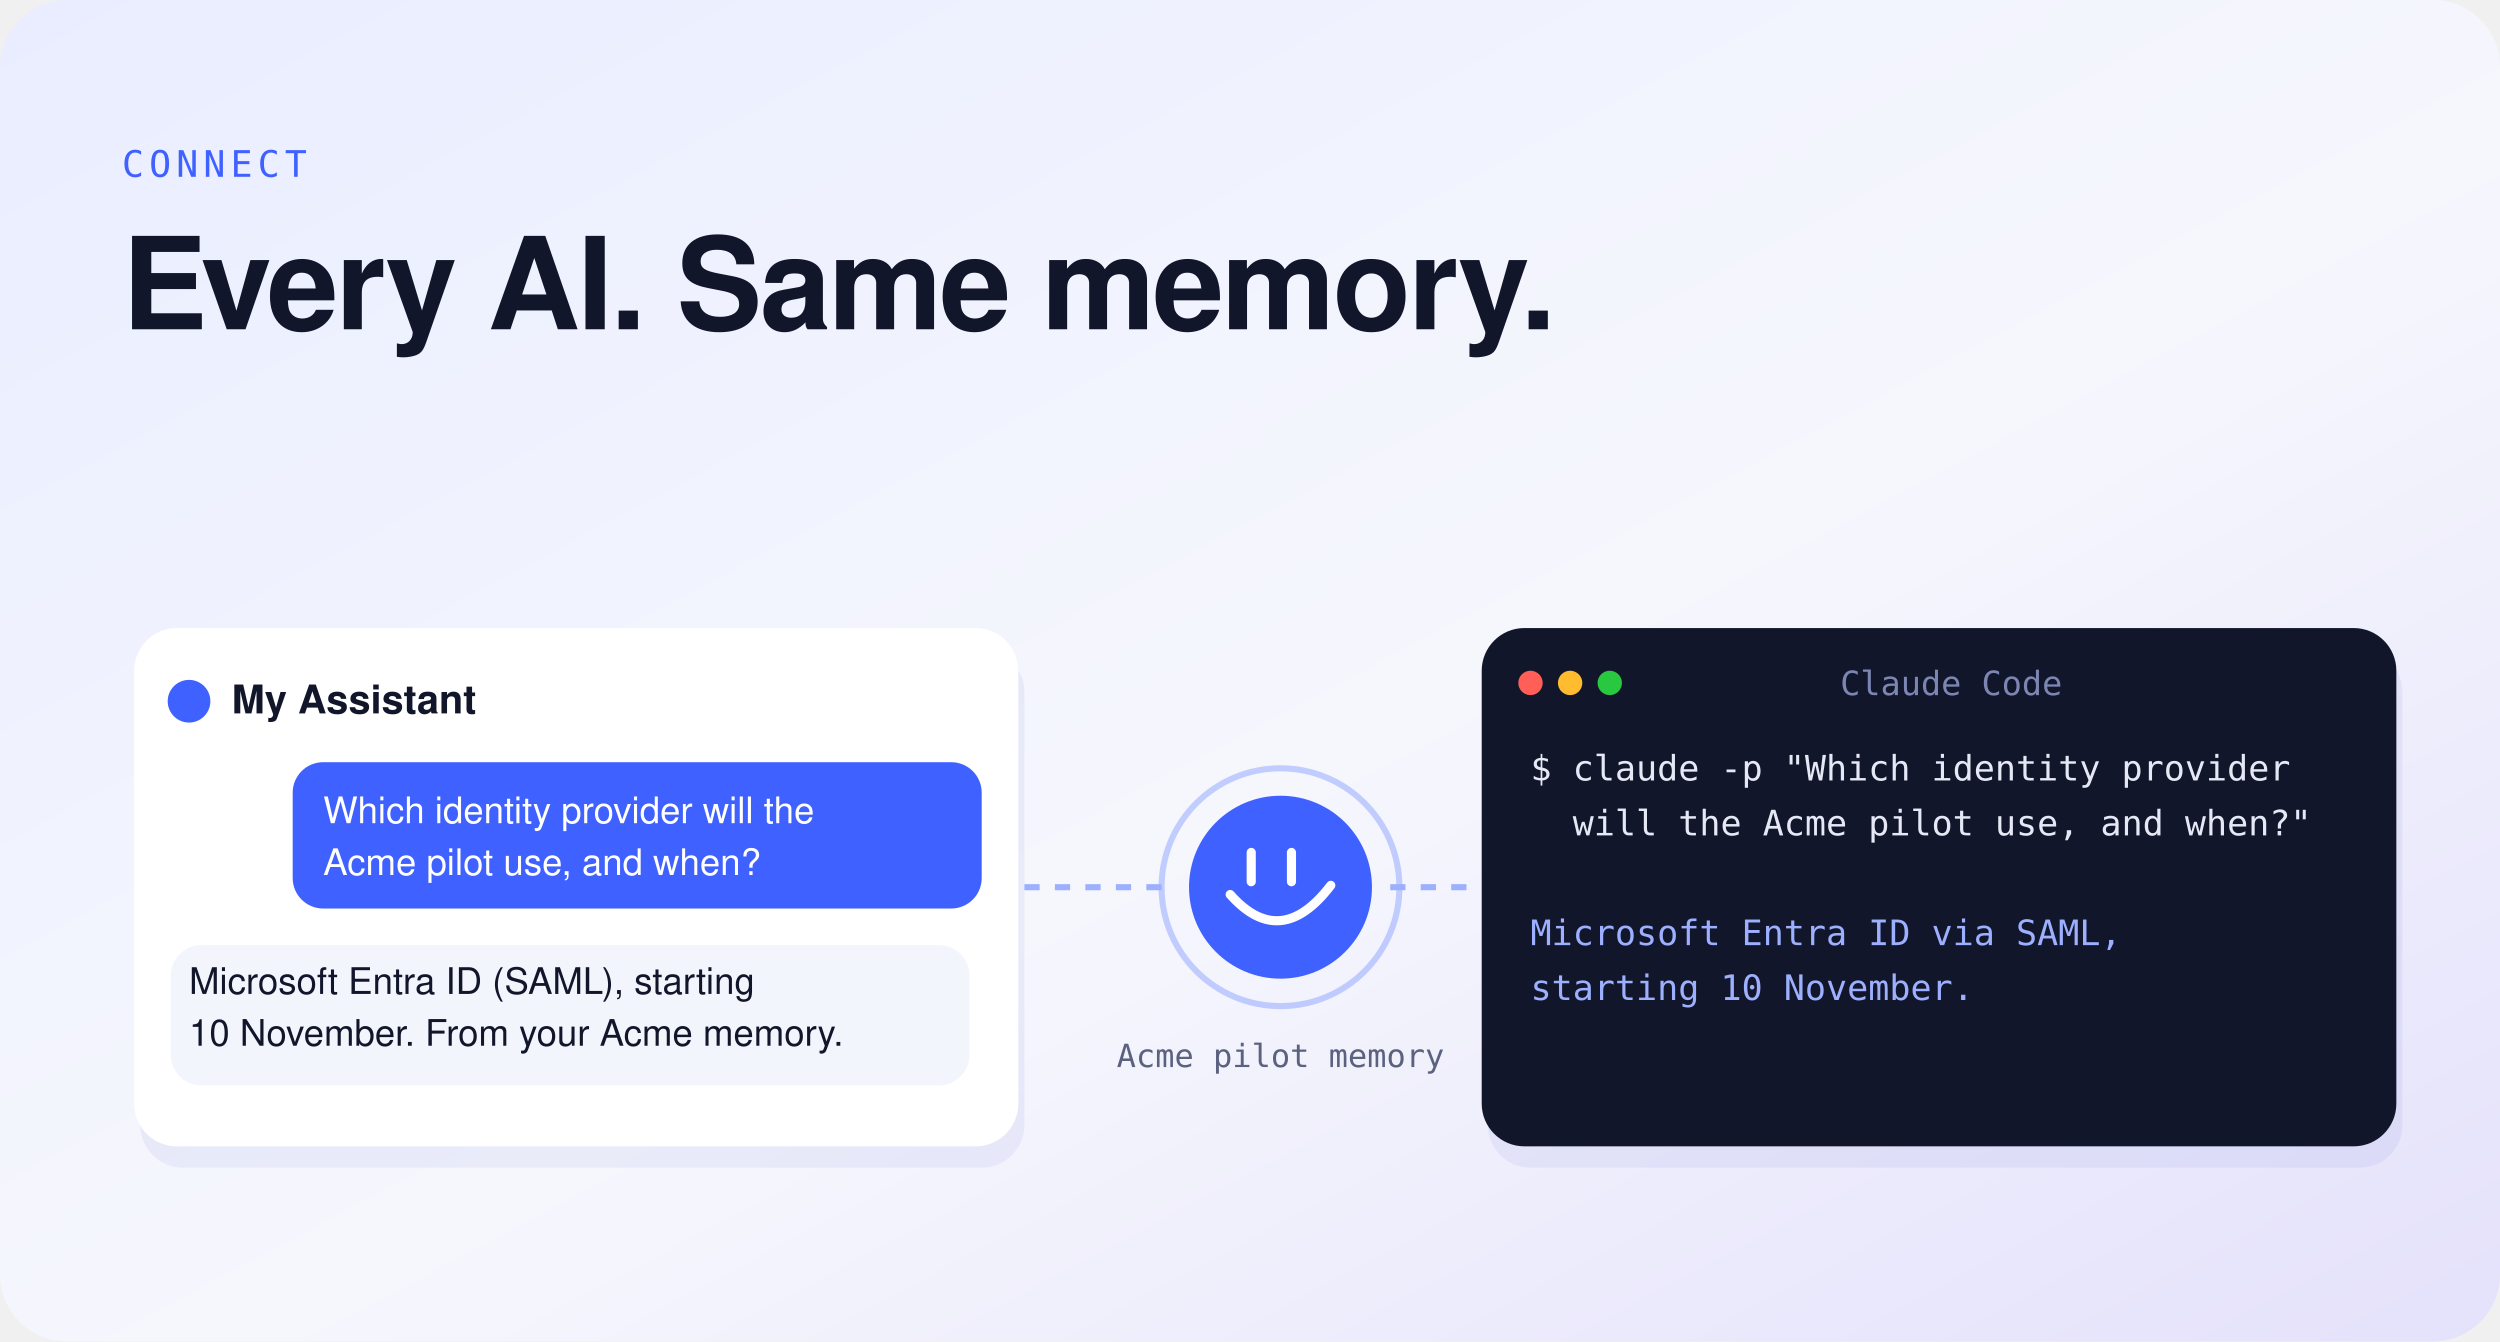
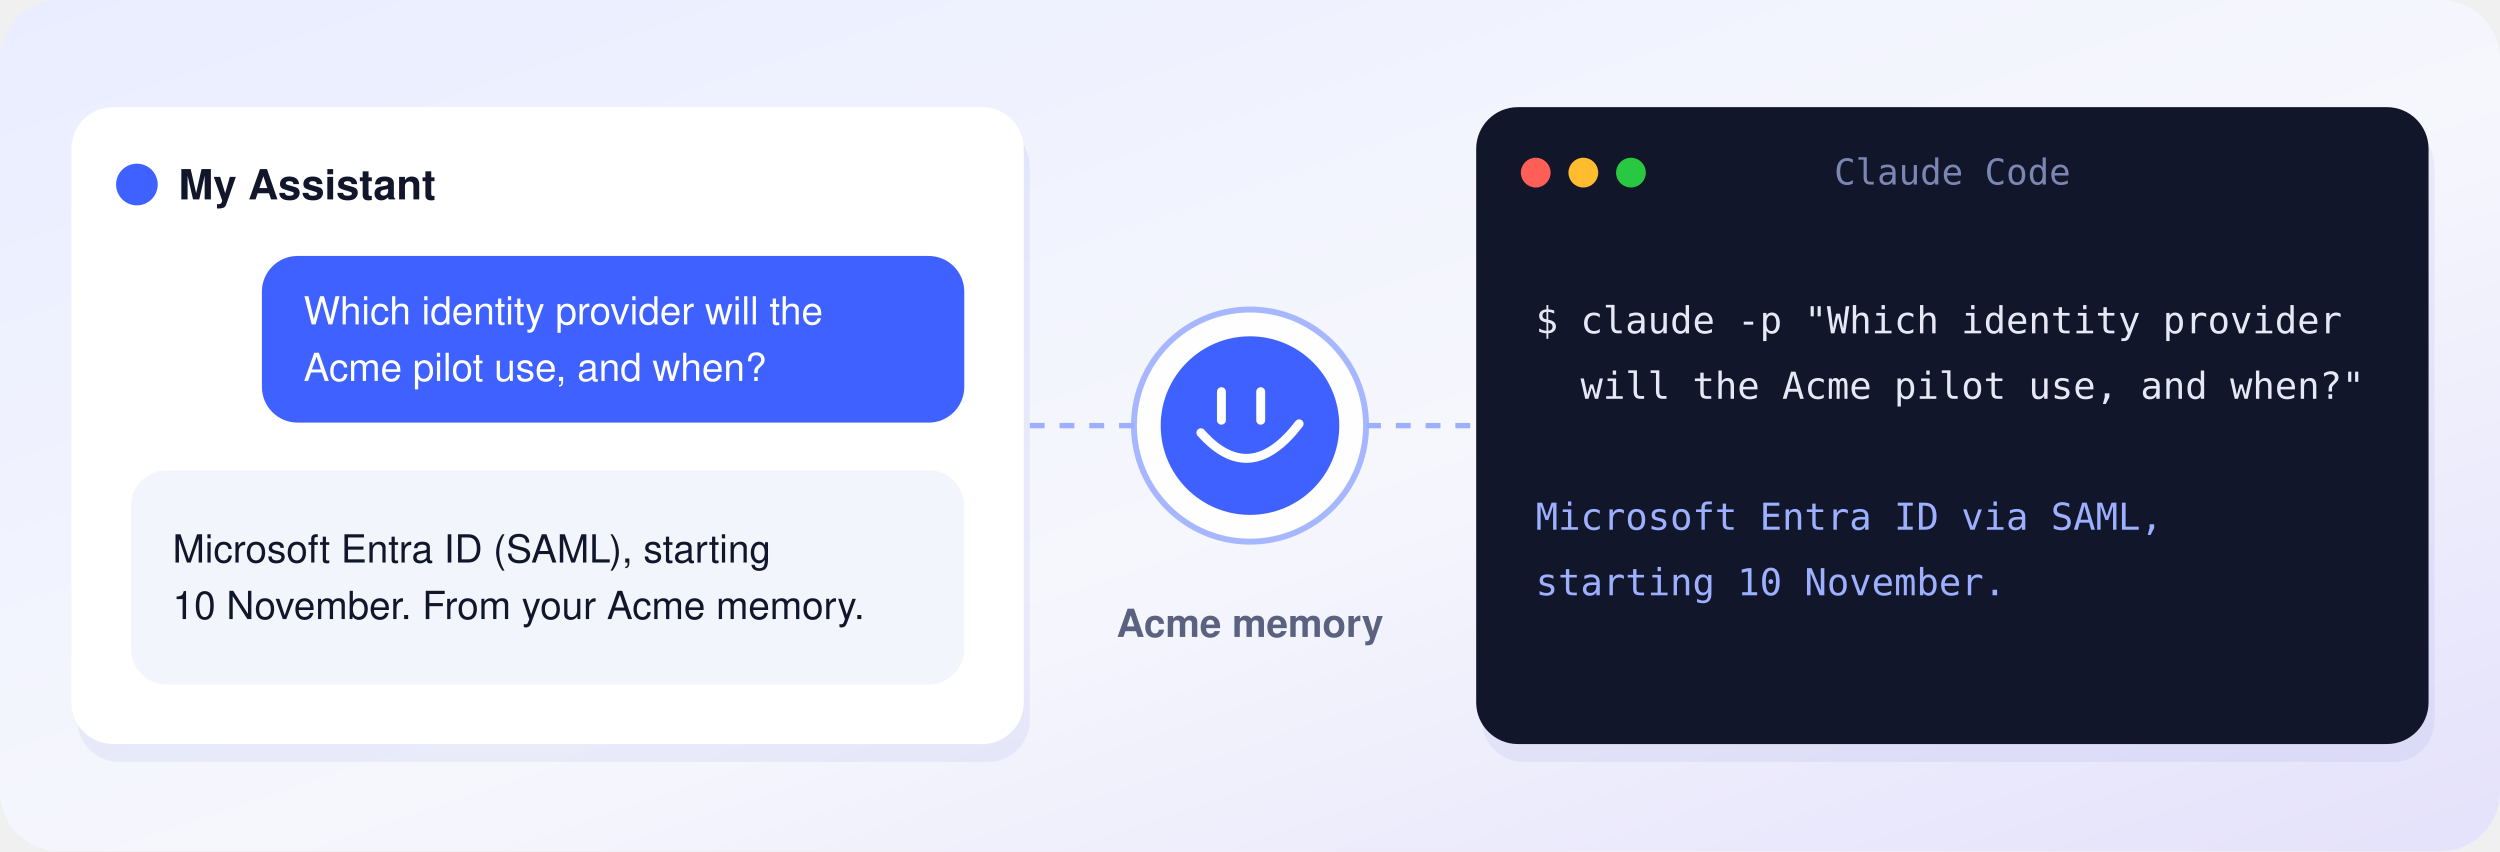
- <svg xmlns="http://www.w3.org/2000/svg" width="820" height="440" viewBox="0 0 820 440" role="img" aria-label="Every AI, same memory: the assistant and Claude Code answer from one memory">
+ <svg xmlns="http://www.w3.org/2000/svg" width="840" height="286" viewBox="0 0 840 286" role="img" aria-label="Every AI, same memory: the assistant and Claude Code answer from one memory">
  <defs>
    <marker id="a" viewBox="0 0 10 10" refX="9" refY="5" markerWidth="7" markerHeight="7" orient="auto-start-reverse">
-       <path d="M0 0L10 5L0 10z" fill="#8B949E" />
+       <path d="M0 0L10 5L0 10z" fill="#A3ACD1" />
    </marker>
+     <linearGradient id="p" x1="0" y1="0" x2="1" y2="1">
+       <stop offset="0" stop-color="#E9EDFF" />
+       <stop offset=".55" stop-color="#F6F7FD" />
+       <stop offset="1" stop-color="#E4E1FB" />
+     </linearGradient>
  </defs>
-   <style>text{font-family:-apple-system, BlinkMacSystemFont, "Segoe UI", Helvetica, Arial, sans-serif;fill:#8B949E} .t{font-size:15px;font-weight:600;fill:#3E61FF} .h{font-size:15px;font-weight:700} .s{font-size:12.5px} .m{font-family:ui-monospace, SFMono-Regular, Menlo, Consolas, monospace;font-size:12px} .w{fill:#FFFFFF} .k{fill:#2A3FBF}</style>
-   <g transform="translate(0,0)">
-     <defs>
-       <linearGradient id="tc" x1="0" y1="0" x2="1" y2="1">
-         <stop offset="0" stop-color="#E9EDFF" />
-         <stop offset=".55" stop-color="#F6F7FD" />
-         <stop offset="1" stop-color="#E4E1FB" />
-       </linearGradient>
-     </defs>
-     <rect width="820" height="440" rx="22" fill="url(#tc)" />
-     <text x="40" y="58" style="font-family:ui-monospace, SFMono-Regular, Menlo, Consolas, monospace;font-size:12px;letter-spacing:.14em;fill:#3E61FF">CONNECT</text>
-     <text x="40" y="108" style="font-size:42px;font-weight:800;letter-spacing:-.02em;fill:#12162B">Every AI. Same memory.</text>
-     <rect x="46" y="213" width="290" height="170" rx="14" fill="#2A3FBF" opacity=".07" />
-     <rect x="44" y="206" width="290" height="170" rx="14" fill="#FFFFFF" />
-     <rect x="56" y="310" width="262" height="46" rx="10" fill="#F3F5FD" />
-     <circle cx="62" cy="230" r="7" fill="#3E61FF" />
-     <text x="76" y="234" style="font-size:13px;font-weight:700;fill:#12162B">My Assistant</text>
-     <rect x="96" y="250" width="226" height="48" rx="10" fill="#3E61FF" />
-     <text x="106" y="270" style="font-size:12px;fill:#FFFFFF">Which identity provider will the</text>
-     <text x="106" y="287" style="font-size:12px;fill:#FFFFFF">Acme pilot use, and when?</text>
-     <text x="62" y="326" style="font-size:12px;fill:#12162B">Microsoft Entra ID (SAML), starting</text>
-     <text x="62" y="343" style="font-size:12px;fill:#12162B">10 November. From your Acme memory.</text>
-     <rect x="488" y="213" width="300" height="170" rx="14" fill="#2A3FBF" opacity=".07" />
-     <rect x="486" y="206" width="300" height="170" rx="14" fill="#12162B" />
-     <circle cx="502" cy="224" r="4" fill="#FF5F57" />
-     <circle cx="515" cy="224" r="4" fill="#FEBC2E" />
-     <circle cx="528" cy="224" r="4" fill="#28C840" />
-     <text x="640" y="228" text-anchor="middle" style="font-family:ui-monospace, SFMono-Regular, Menlo, Consolas, monospace;font-size:11px;fill:#7C86B2">Claude Code</text>
-     <text x="502" y="256" style="font-family:ui-monospace, SFMono-Regular, Menlo, Consolas, monospace;font-size:11.5px;fill:#E6E9F5" xml:space="preserve">$ claude -p "Which identity provider</text>
-     <text x="502" y="274" style="font-family:ui-monospace, SFMono-Regular, Menlo, Consolas, monospace;font-size:11.5px;fill:#E6E9F5" xml:space="preserve">  will the Acme pilot use, and when?"</text>
-     <text x="502" y="310" style="font-family:ui-monospace, SFMono-Regular, Menlo, Consolas, monospace;font-size:11.5px;fill:#9DB0FF" xml:space="preserve">Microsoft Entra ID via SAML,</text>
-     <text x="502" y="328" style="font-family:ui-monospace, SFMono-Regular, Menlo, Consolas, monospace;font-size:11.5px;fill:#9DB0FF" xml:space="preserve">starting 10 November.</text>
-     <path d="M336 291 C 380 291, 380 291, 384 291" stroke="#9DB0FF" stroke-width="2" stroke-dasharray="5 5" fill="none" />
-     <path d="M456 291 L 484 291" stroke="#9DB0FF" stroke-width="2" stroke-dasharray="5 5" fill="none" />
-     <circle cx="420" cy="291" r="30" fill="#3E61FF" />
-     <circle cx="420" cy="291" r="39" fill="none" stroke="#9DB0FF" stroke-width="2" opacity=".6" />
-     <path d="M410.4 279.6 v9.6 M423.6 279.6 v9.6" stroke="#FFFFFF" stroke-width="3.0" stroke-linecap="round" />
-     <path d="M403.5 293.4 q16.5 18.6 33.0 -3.0" fill="none" stroke="#FFFFFF" stroke-width="3.0" stroke-linecap="round" />
-     <text x="420" y="350" text-anchor="middle" style="font-family:ui-monospace, SFMono-Regular, Menlo, Consolas, monospace;font-size:10.5px;fill:#5B6280">Acme pilot memory</text>
-   </g>
+   <style>text{font-family:-apple-system, BlinkMacSystemFont, "Segoe UI", Helvetica, Arial, sans-serif}</style>
+   <rect width="840" height="286" rx="20" fill="url(#p)" />
+   <rect x="26" y="42" width="320" height="214" rx="14" fill="#2A3FBF" opacity=".07" />
+   <rect x="24" y="36" width="320" height="214" rx="14" fill="#FFFFFF" />
+   <circle cx="46" cy="62" r="7" fill="#3E61FF" />
+   <text x="60" y="67" style="font-size:14px;font-weight:700;fill:#12162B">My Assistant</text>
+   <rect x="88" y="86" width="236" height="56" rx="12" fill="#3E61FF" />
+   <rect x="44" y="158" width="280" height="72" rx="12" fill="#F3F5FD" />
+   <text x="102" y="109" style="font-size:13px;fill:#FFFFFF">Which identity provider will the</text>
+   <text x="102" y="128" style="font-size:13px;fill:#FFFFFF">Acme pilot use, and when?</text>
+   <text x="58" y="189" style="font-size:13px;fill:#12162B">Microsoft Entra ID (SAML), starting</text>
+   <text x="58" y="208" style="font-size:13px;fill:#12162B">10 November. From your Acme memory.</text>
+   <rect x="498" y="42" width="320" height="214" rx="14" fill="#2A3FBF" opacity=".07" />
+   <rect x="496" y="36" width="320" height="214" rx="14" fill="#12162B" />
+   <circle cx="516" cy="58" r="5" fill="#FF5F57" />
+   <circle cx="532" cy="58" r="5" fill="#FEBC2E" />
+   <circle cx="548" cy="58" r="5" fill="#28C840" />
+   <text x="656" y="62" text-anchor="middle" style="font-family:ui-monospace, SFMono-Regular, Menlo, Consolas, monospace;font-size:12px;fill:#7C86B2">Claude Code</text>
+   <text x="516" y="112" style="font-family:ui-monospace, SFMono-Regular, Menlo, Consolas, monospace;font-size:12.5px;fill:#E6E9F5" xml:space="preserve">$ claude -p "Which identity provider</text>
+   <text x="516" y="134" style="font-family:ui-monospace, SFMono-Regular, Menlo, Consolas, monospace;font-size:12.5px;fill:#E6E9F5" xml:space="preserve">  will the Acme pilot use, and when?"</text>
+   <text x="516" y="178" style="font-family:ui-monospace, SFMono-Regular, Menlo, Consolas, monospace;font-size:12.5px;fill:#9DB0FF" xml:space="preserve">Microsoft Entra ID via SAML,</text>
+   <text x="516" y="200" style="font-family:ui-monospace, SFMono-Regular, Menlo, Consolas, monospace;font-size:12.5px;fill:#9DB0FF" xml:space="preserve">starting 10 November.</text>
+   <line x1="346" y1="143" x2="381" y2="143" stroke="#9DB0FF" stroke-width="1.8" stroke-dasharray="5 5" />
+   <line x1="459" y1="143" x2="494" y2="143" stroke="#9DB0FF" stroke-width="1.8" stroke-dasharray="5 5" />
+   <circle cx="420" cy="143" r="39" fill="#FFFFFF" stroke="#9DB0FF" stroke-width="2" opacity=".9" />
+   <circle cx="420" cy="143" r="30" fill="#3E61FF" />
+   <path d="M410.4 131.6 v9.6 M423.6 131.6 v9.6" stroke="#FFFFFF" stroke-width="3.0" stroke-linecap="round" />
+   <path d="M403.5 145.4 q16.5 18.6 33.0 -3.0" fill="none" stroke="#FFFFFF" stroke-width="3.0" stroke-linecap="round" />
+   <text x="420" y="214" text-anchor="middle" style="font-size:13px;font-weight:600;fill:#5B6280">Acme memory</text>
</svg>
